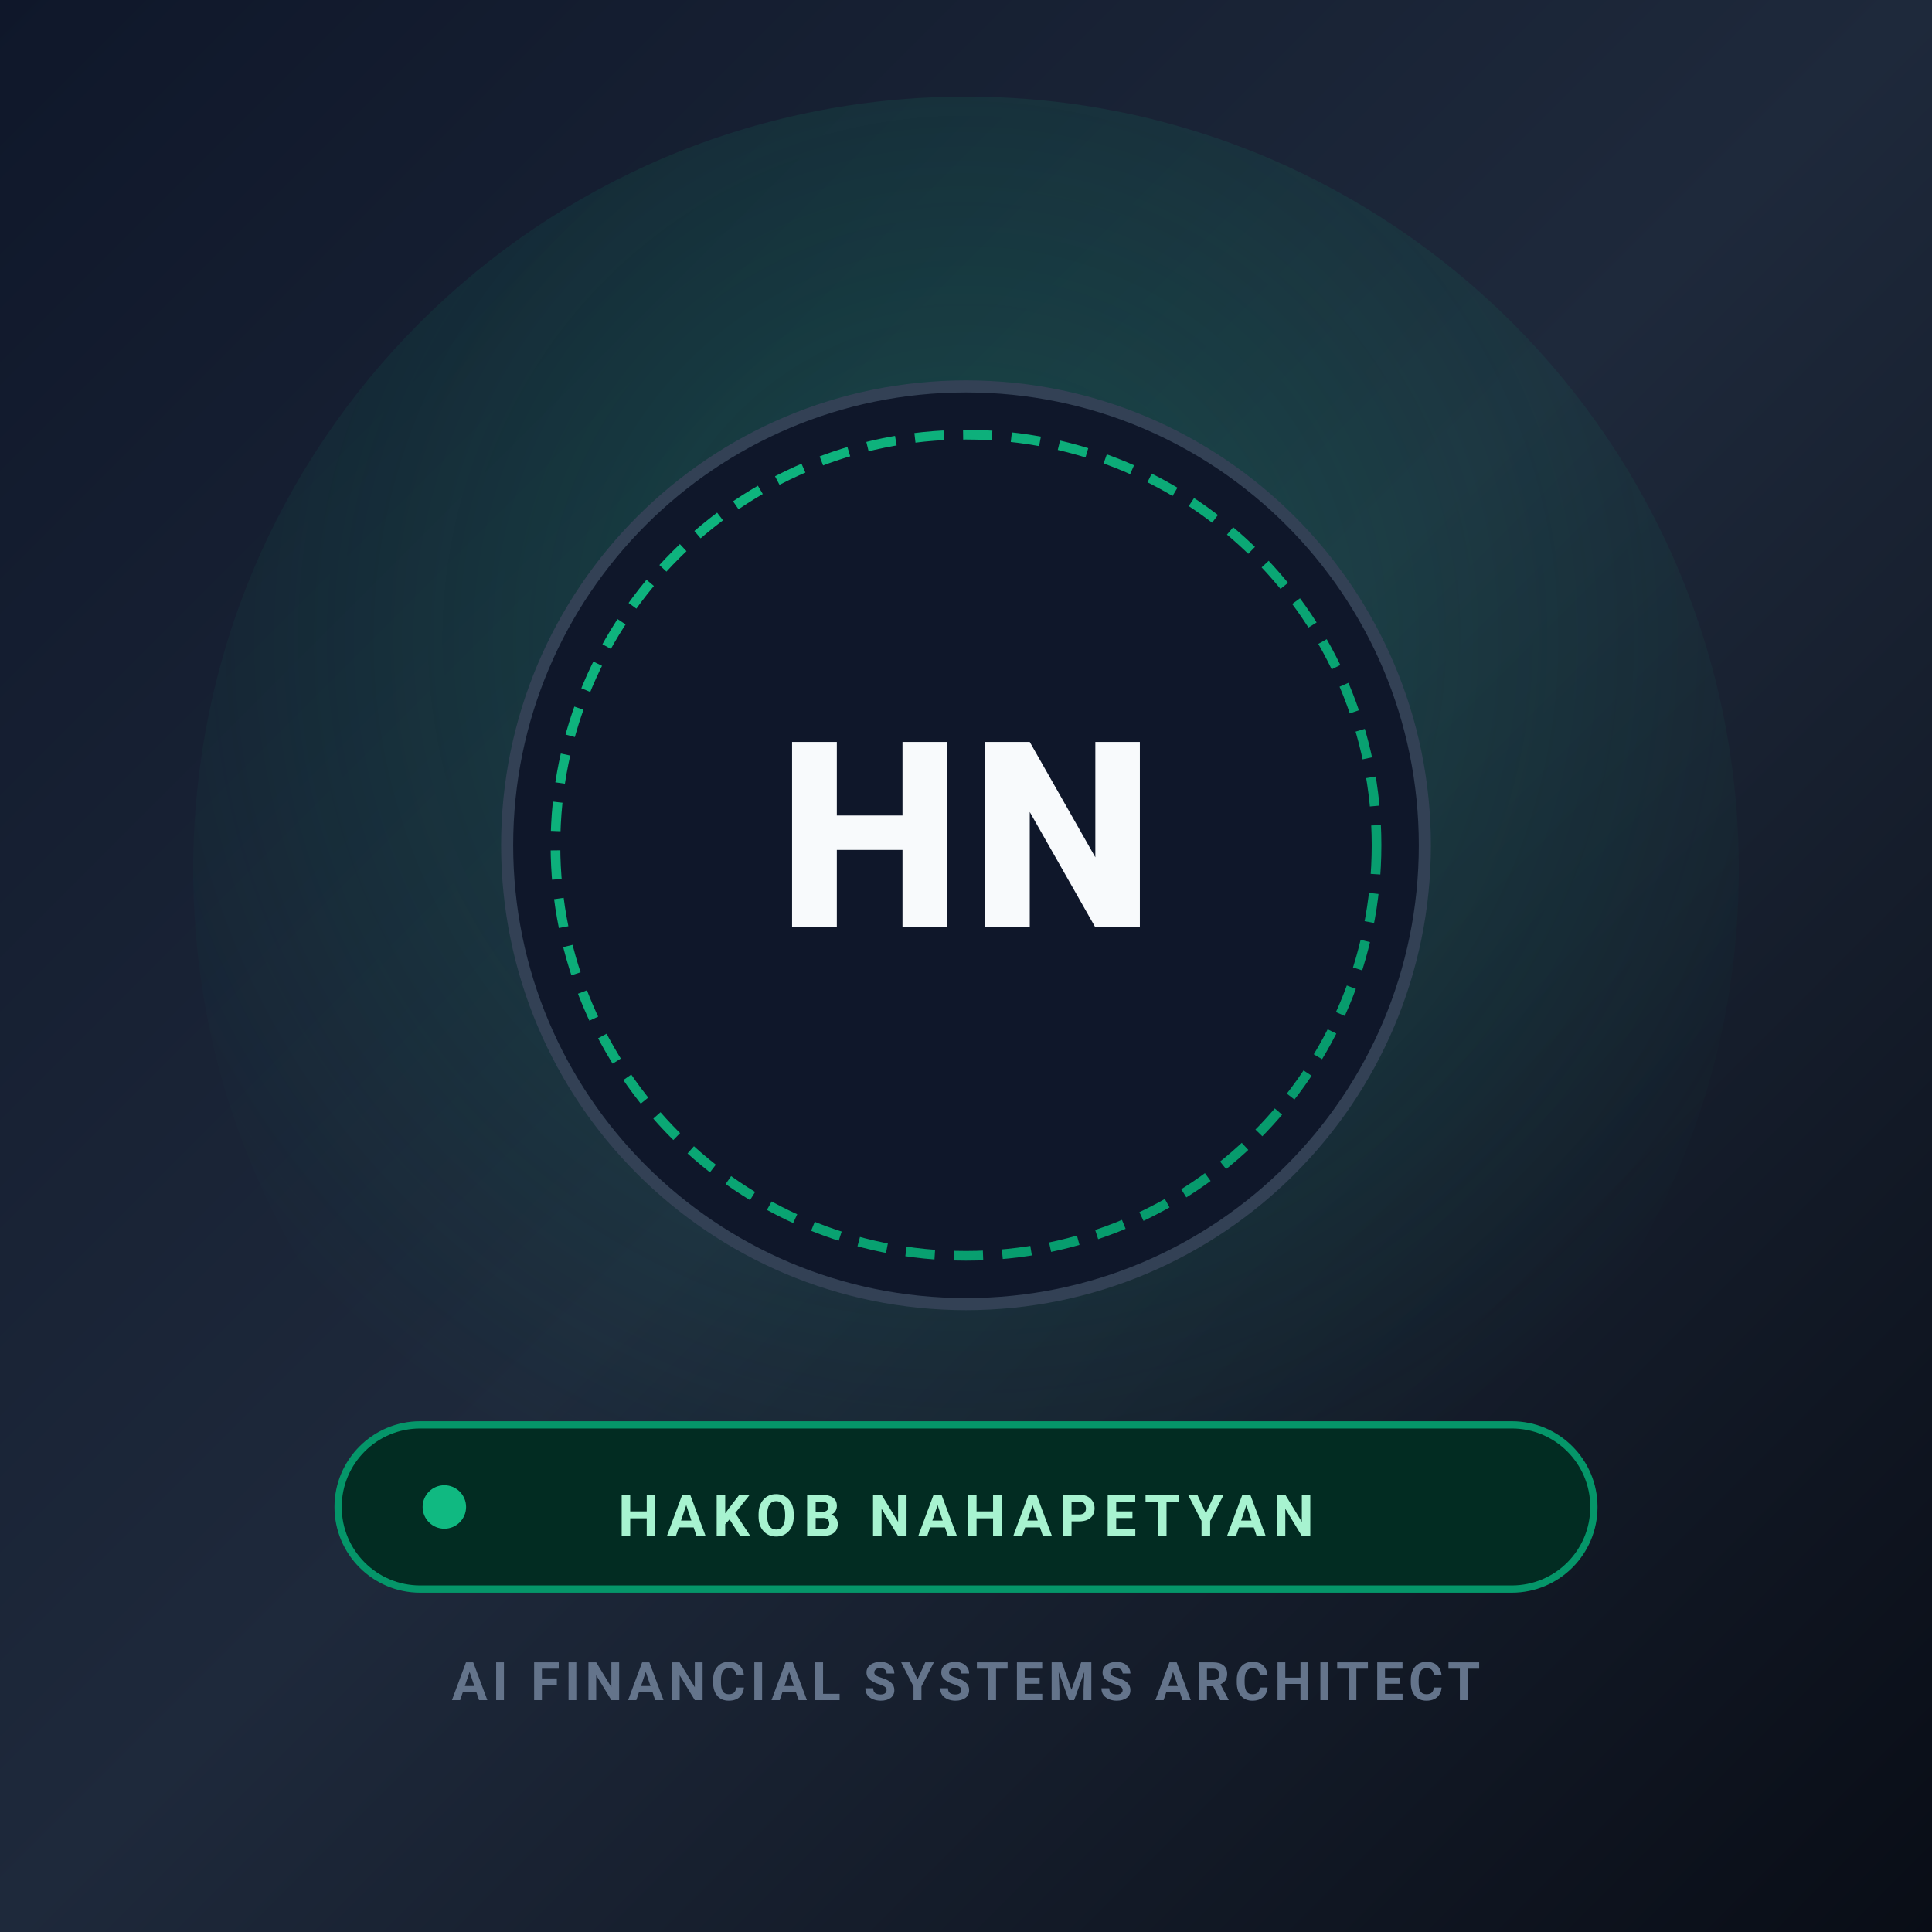
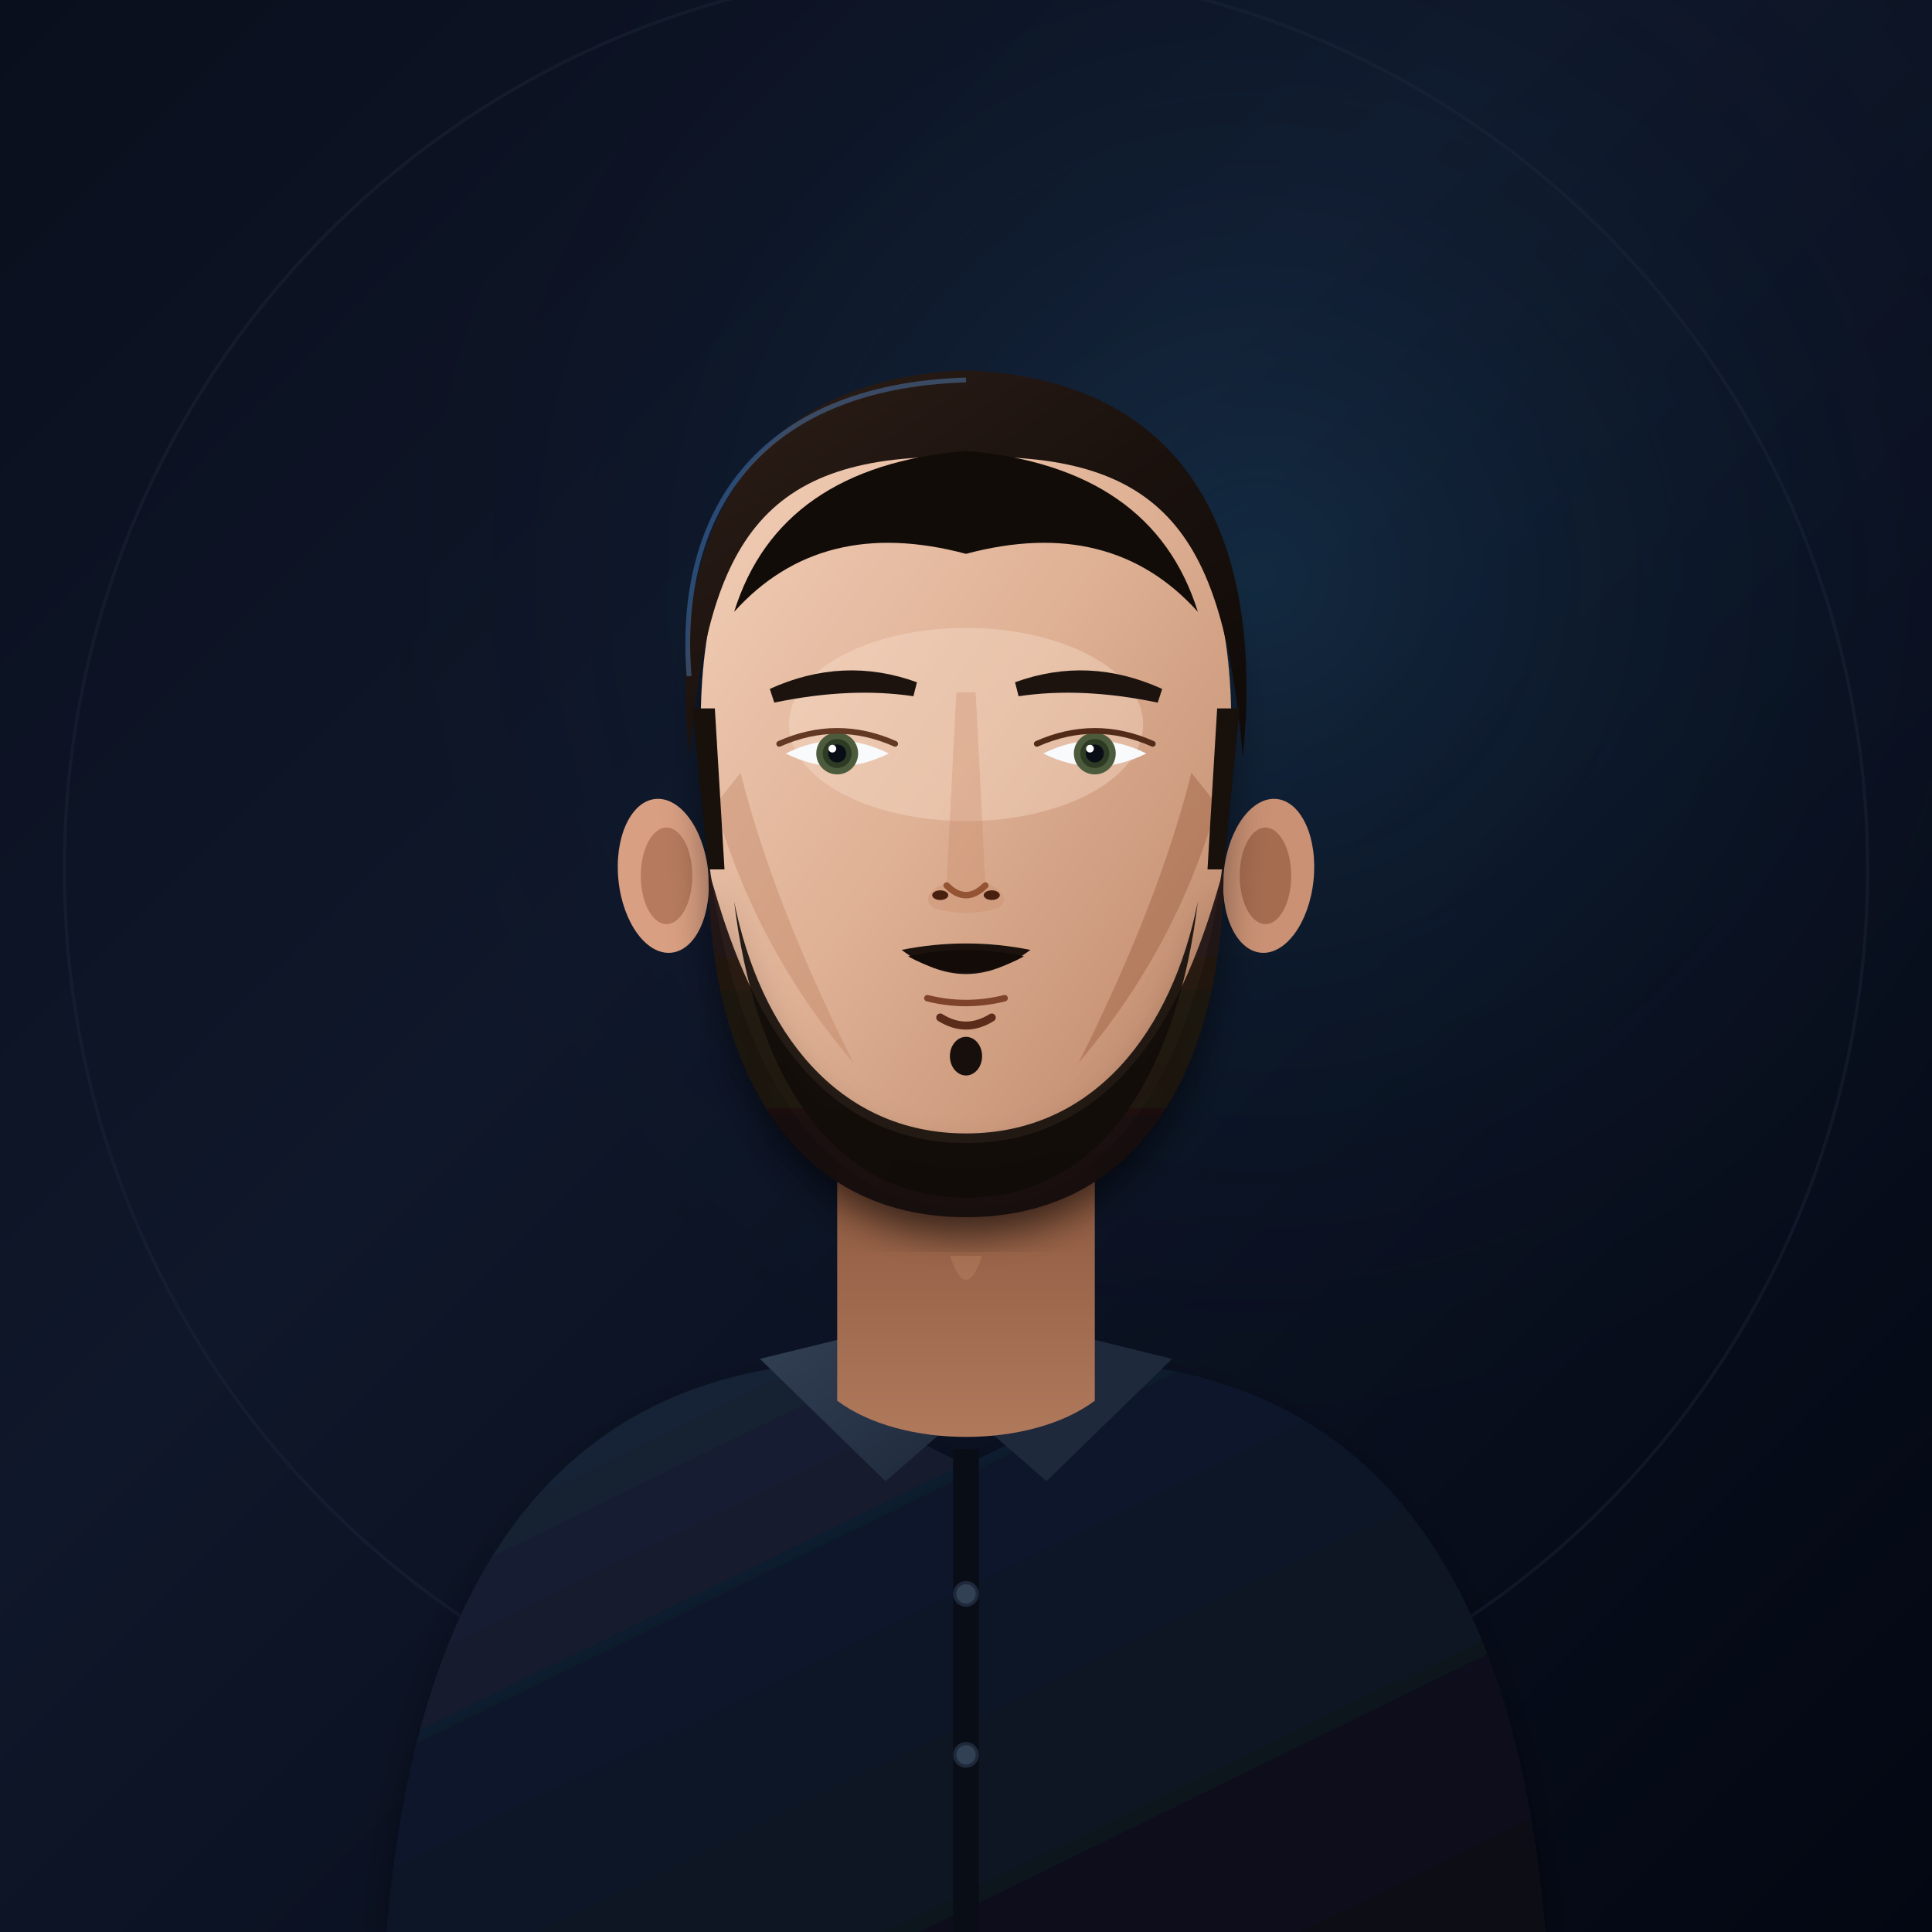
- <svg xmlns="http://www.w3.org/2000/svg" viewBox="0 0 400 400" width="100%" height="100%">
+ <svg xmlns="http://www.w3.org/2000/svg" viewBox="0 0 600 600" width="100%" height="100%">
  <defs>
-     <linearGradient id="bgGrad" x1="0%" y1="0%" x2="100%" y2="100%">
-       <stop offset="0%" stop-color="#0f172a" />
-       <stop offset="50%" stop-color="#1e293b" />
+     <linearGradient id="studioBg" x1="0%" y1="0%" x2="100%" y2="100%">
+       <stop offset="0%" stop-color="#0a0f1d" />
+       <stop offset="40%" stop-color="#0f172a" />
+       <stop offset="100%" stop-color="#030712" />
+     </linearGradient>
+     <radialGradient id="keyLight" cx="65%" cy="30%" r="50%">
+       <stop offset="0%" stop-color="#38bdf8" stop-opacity="0.12" />
+       <stop offset="100%" stop-color="#000000" stop-opacity="0" />
+     </radialGradient>
+     <linearGradient id="skinBase" x1="0%" y1="0%" x2="100%" y2="100%">
+       <stop offset="0%" stop-color="#f2cfb8" />
+       <stop offset="45%" stop-color="#dfb195" />
+       <stop offset="100%" stop-color="#ba8264" />
+     </linearGradient>
+     <linearGradient id="neckShadow" x1="50%" y1="0%" x2="50%" y2="100%">
+       <stop offset="0%" stop-color="#8c583e" />
+       <stop offset="100%" stop-color="#b0795c" />
+     </linearGradient>
+     <linearGradient id="beardGrad" x1="0%" y1="0%" x2="0%" y2="100%">
+       <stop offset="0%" stop-color="#261a14" stop-opacity="0.95" />
+       <stop offset="100%" stop-color="#140d09" stop-opacity="0.98" />
+     </linearGradient>
+     <linearGradient id="hairGrad" x1="0%" y1="0%" x2="100%" y2="100%">
+       <stop offset="0%" stop-color="#2d1e18" />
+       <stop offset="50%" stop-color="#1b120e" />
+       <stop offset="100%" stop-color="#0f0a08" />
+     </linearGradient>
+     <linearGradient id="navyShirt" x1="0%" y1="0%" x2="100%" y2="100%">
+       <stop offset="0%" stop-color="#1e293b" />
+       <stop offset="40%" stop-color="#0f172a" />
      <stop offset="100%" stop-color="#090d16" />
    </linearGradient>
-     <linearGradient id="emeraldGrad" x1="0%" y1="0%" x2="100%" y2="100%">
-       <stop offset="0%" stop-color="#10b981" />
-       <stop offset="100%" stop-color="#059669" />
+     <linearGradient id="collarLeft" x1="0%" y1="0%" x2="100%" y2="100%">
+       <stop offset="0%" stop-color="#334155" />
+       <stop offset="100%" stop-color="#1e293b" />
    </linearGradient>
-     <radialGradient id="glow" cx="50%" cy="35%" r="60%">
-       <stop offset="0%" stop-color="#10b981" stop-opacity="0.25" />
-       <stop offset="100%" stop-color="#10b981" stop-opacity="0" />
-     </radialGradient>
+     <filter id="softShadow" x="-10%" y="-10%" width="120%" height="120%">
+       <feDropShadow dx="0" dy="6" stdDeviation="6" flood-color="#000000" flood-opacity="0.4" />
+     </filter>
  </defs>
-   <rect width="400" height="400" fill="url(#bgGrad)" />
-   <circle cx="200" cy="180" r="160" fill="url(#glow)" />
-   <circle cx="200" cy="175" r="95" fill="#0f172a" stroke="#334155" stroke-width="2.5" />
-   <circle cx="200" cy="175" r="85" fill="none" stroke="url(#emeraldGrad)" stroke-width="2" stroke-dasharray="6,4" />
-   <text x="200" y="192" font-family="system-ui, -apple-system, BlinkMacSystemFont, 'Segoe UI', Roboto, sans-serif" font-size="54" font-weight="800" fill="#f8fafc" letter-spacing="2" text-anchor="middle">
-     HN
-   </text>
-   <rect x="70" y="295" width="260" height="34" rx="17" fill="#022c22" stroke="#059669" stroke-width="1.5" />
-   <circle cx="92" cy="312" r="4.5" fill="#10b981" />
-   <text x="200" y="318" font-family="system-ui, -apple-system, BlinkMacSystemFont, 'Segoe UI', Roboto, sans-serif" font-size="12" font-weight="700" fill="#a7f3d0" letter-spacing="1.5" text-anchor="middle">
-     HAKOB NAHAPETYAN
-   </text>
-   <text x="200" y="352" font-family="system-ui, -apple-system, BlinkMacSystemFont, 'Segoe UI', Roboto, sans-serif" font-size="11" font-weight="600" fill="#64748b" letter-spacing="1" text-anchor="middle">
-     AI FINANCIAL SYSTEMS ARCHITECT
-   </text>
+   <rect width="600" height="600" fill="url(#studioBg)" />
+   <rect width="600" height="600" fill="url(#keyLight)" />
+   <circle cx="300" cy="270" r="280" fill="none" stroke="#1e293b" stroke-width="1" opacity="0.4" />
+   <g id="clothing">
+     <path d="M120 600 C130 480 180 435 240 425 L300 455 L360 425 C420 435 470 480 480 600 Z" fill="url(#navyShirt)" filter="url(#softShadow)" />
+     <path d="M296 450 L304 450 L304 600 L296 600 Z" fill="#090d16" />
+     <circle cx="300" cy="495" r="3.5" fill="#334155" stroke="#1e293b" stroke-width="1" />
+     <circle cx="300" cy="545" r="3.5" fill="#334155" stroke="#1e293b" stroke-width="1" />
+     <path d="M236 422 L275 460 L298 440 L285 410 Z" fill="url(#collarLeft)" />
+     <path d="M364 422 L325 460 L302 440 L315 410 Z" fill="#1e293b" />
+   </g>
+   <g id="neck">
+     <path d="M260 360 L260 435 C280 450 320 450 340 435 L340 360 Z" fill="url(#neckShadow)" />
+     <path d="M295 390 Q300 405 305 390 Z" fill="#b0795c" opacity="0.6" />
+   </g>
+   <g id="head">
+     <ellipse cx="206" cy="272" rx="14" ry="24" fill="#d99f82" transform="rotate(-6 206 272)" />
+     <ellipse cx="207" cy="272" rx="8" ry="15" fill="#9e6246" opacity="0.6" />
+     <ellipse cx="394" cy="272" rx="14" ry="24" fill="#ca9174" transform="rotate(6 394 272)" />
+     <ellipse cx="393" cy="272" rx="8" ry="15" fill="#8c5339" opacity="0.6" />
+     <path d="M218 240 C214 165 240 135 300 135 C360 135 386 165 382 240 C380 300 360 375 300 375 C240 375 220 300 218 240 Z" fill="url(#skinBase)" filter="url(#softShadow)" />
+     <path d="M222 250 Q235 295 265 330 Q240 280 230 240 Z" fill="#ba7c5b" opacity="0.35" />
+     <path d="M378 250 Q365 295 335 330 Q360 280 370 240 Z" fill="#9c5f40" opacity="0.45" />
+     <ellipse cx="300" cy="225" rx="55" ry="30" fill="#fce4d4" opacity="0.35" />
+   </g>
+   <g id="eyes">
+     <path d="M240 216 Q262 206 284 214 Q264 211 240 216 Z" fill="#1c130e" stroke="#1c130e" stroke-width="4.5" stroke-linecap="round" />
+     <path d="M360 216 Q338 206 316 214 Q336 211 360 216 Z" fill="#1c130e" stroke="#1c130e" stroke-width="4.5" stroke-linecap="round" />
+     <g transform="translate(244, 226)">
+       <path d="M0 8 Q16 0 32 8 Q16 16 0 8 Z" fill="#f8fafc" />
+       <circle cx="16" cy="8" r="6.5" fill="#4d5b3d" />
+       <circle cx="16" cy="8" r="4.5" fill="#2d3b24" />
+       <circle cx="16" cy="8" r="2.8" fill="#090d16" />
+       <circle cx="14.5" cy="6.5" r="1.2" fill="#ffffff" />
+       <path d="M -2 5 Q 16 -3 34 5" fill="none" stroke="#633924" stroke-width="1.8" stroke-linecap="round" />
+     </g>
+     <g transform="translate(324, 226)">
+       <path d="M0 8 Q16 0 32 8 Q16 16 0 8 Z" fill="#f8fafc" />
+       <circle cx="16" cy="8" r="6.5" fill="#4d5b3d" />
+       <circle cx="16" cy="8" r="4.5" fill="#2d3b24" />
+       <circle cx="16" cy="8" r="2.8" fill="#090d16" />
+       <circle cx="14.5" cy="6.5" r="1.2" fill="#ffffff" />
+       <path d="M -2 5 Q 16 -3 34 5" fill="none" stroke="#522b18" stroke-width="1.8" stroke-linecap="round" />
+     </g>
+   </g>
+   <g id="nose">
+     <path d="M297 215 L294 274 Q285 278 290 282 Q300 285 310 282 Q315 278 306 274 L303 215 Z" fill="#c78663" opacity="0.3" />
+     <path d="M294 275 Q300 281 306 275" fill="none" stroke="#945333" stroke-width="2" stroke-linecap="round" />
+     <ellipse cx="292" cy="278" rx="2.5" ry="1.5" fill="#472010" />
+     <ellipse cx="308" cy="278" rx="2.5" ry="1.5" fill="#472010" />
+   </g>
+   <g id="beard">
+     <path d="M220 270 C220 330 245 378 300 378 C355 378 380 330 380 270 C374 290 358 355 300 355 C242 355 226 290 220 270 Z" fill="url(#beardGrad)" filter="url(#softShadow)" />
+     <path d="M228 280 C234 330 256 372 300 372 C344 372 366 330 372 280 C364 320 340 352 300 352 C260 352 236 320 228 280 Z" fill="#120c09" opacity="0.9" />
+     <path d="M280 295 Q300 291 320 295 Q300 310 280 295 Z" fill="#1b120d" />
+     <path d="M282 297 Q300 293 318 297 Q300 307 282 297 Z" fill="#120b08" />
+     <path d="M288 310 Q300 313 312 310" stroke="#7e432a" stroke-width="2" fill="none" stroke-linecap="round" />
+     <path d="M292 316 Q300 321 308 316" stroke="#5a2c19" stroke-width="2.5" fill="none" stroke-linecap="round" />
+     <ellipse cx="300" cy="328" rx="5" ry="6" fill="#170f0b" />
+   </g>
+   <g id="hair">
+     <path d="M214 235 C208 175 225 118 300 115 C375 118 392 175 386 235 C380 170 365 140 300 142 C235 140 220 170 214 235 Z" fill="url(#hairGrad)" />
+     <path d="M228 190 Q255 160 300 172 Q345 160 372 190 Q358 145 300 140 Q242 145 228 190 Z" fill="#120c08" />
+     <path d="M215 220 L220 270 L225 270 L222 220 Z" fill="#17100b" />
+     <path d="M385 220 L380 270 L375 270 L378 220 Z" fill="#17100b" />
+   </g>
+   <path d="M214 210 C210 160 235 120 300 118" fill="none" stroke="#60a5fa" stroke-width="1.5" opacity="0.35" />
</svg>
